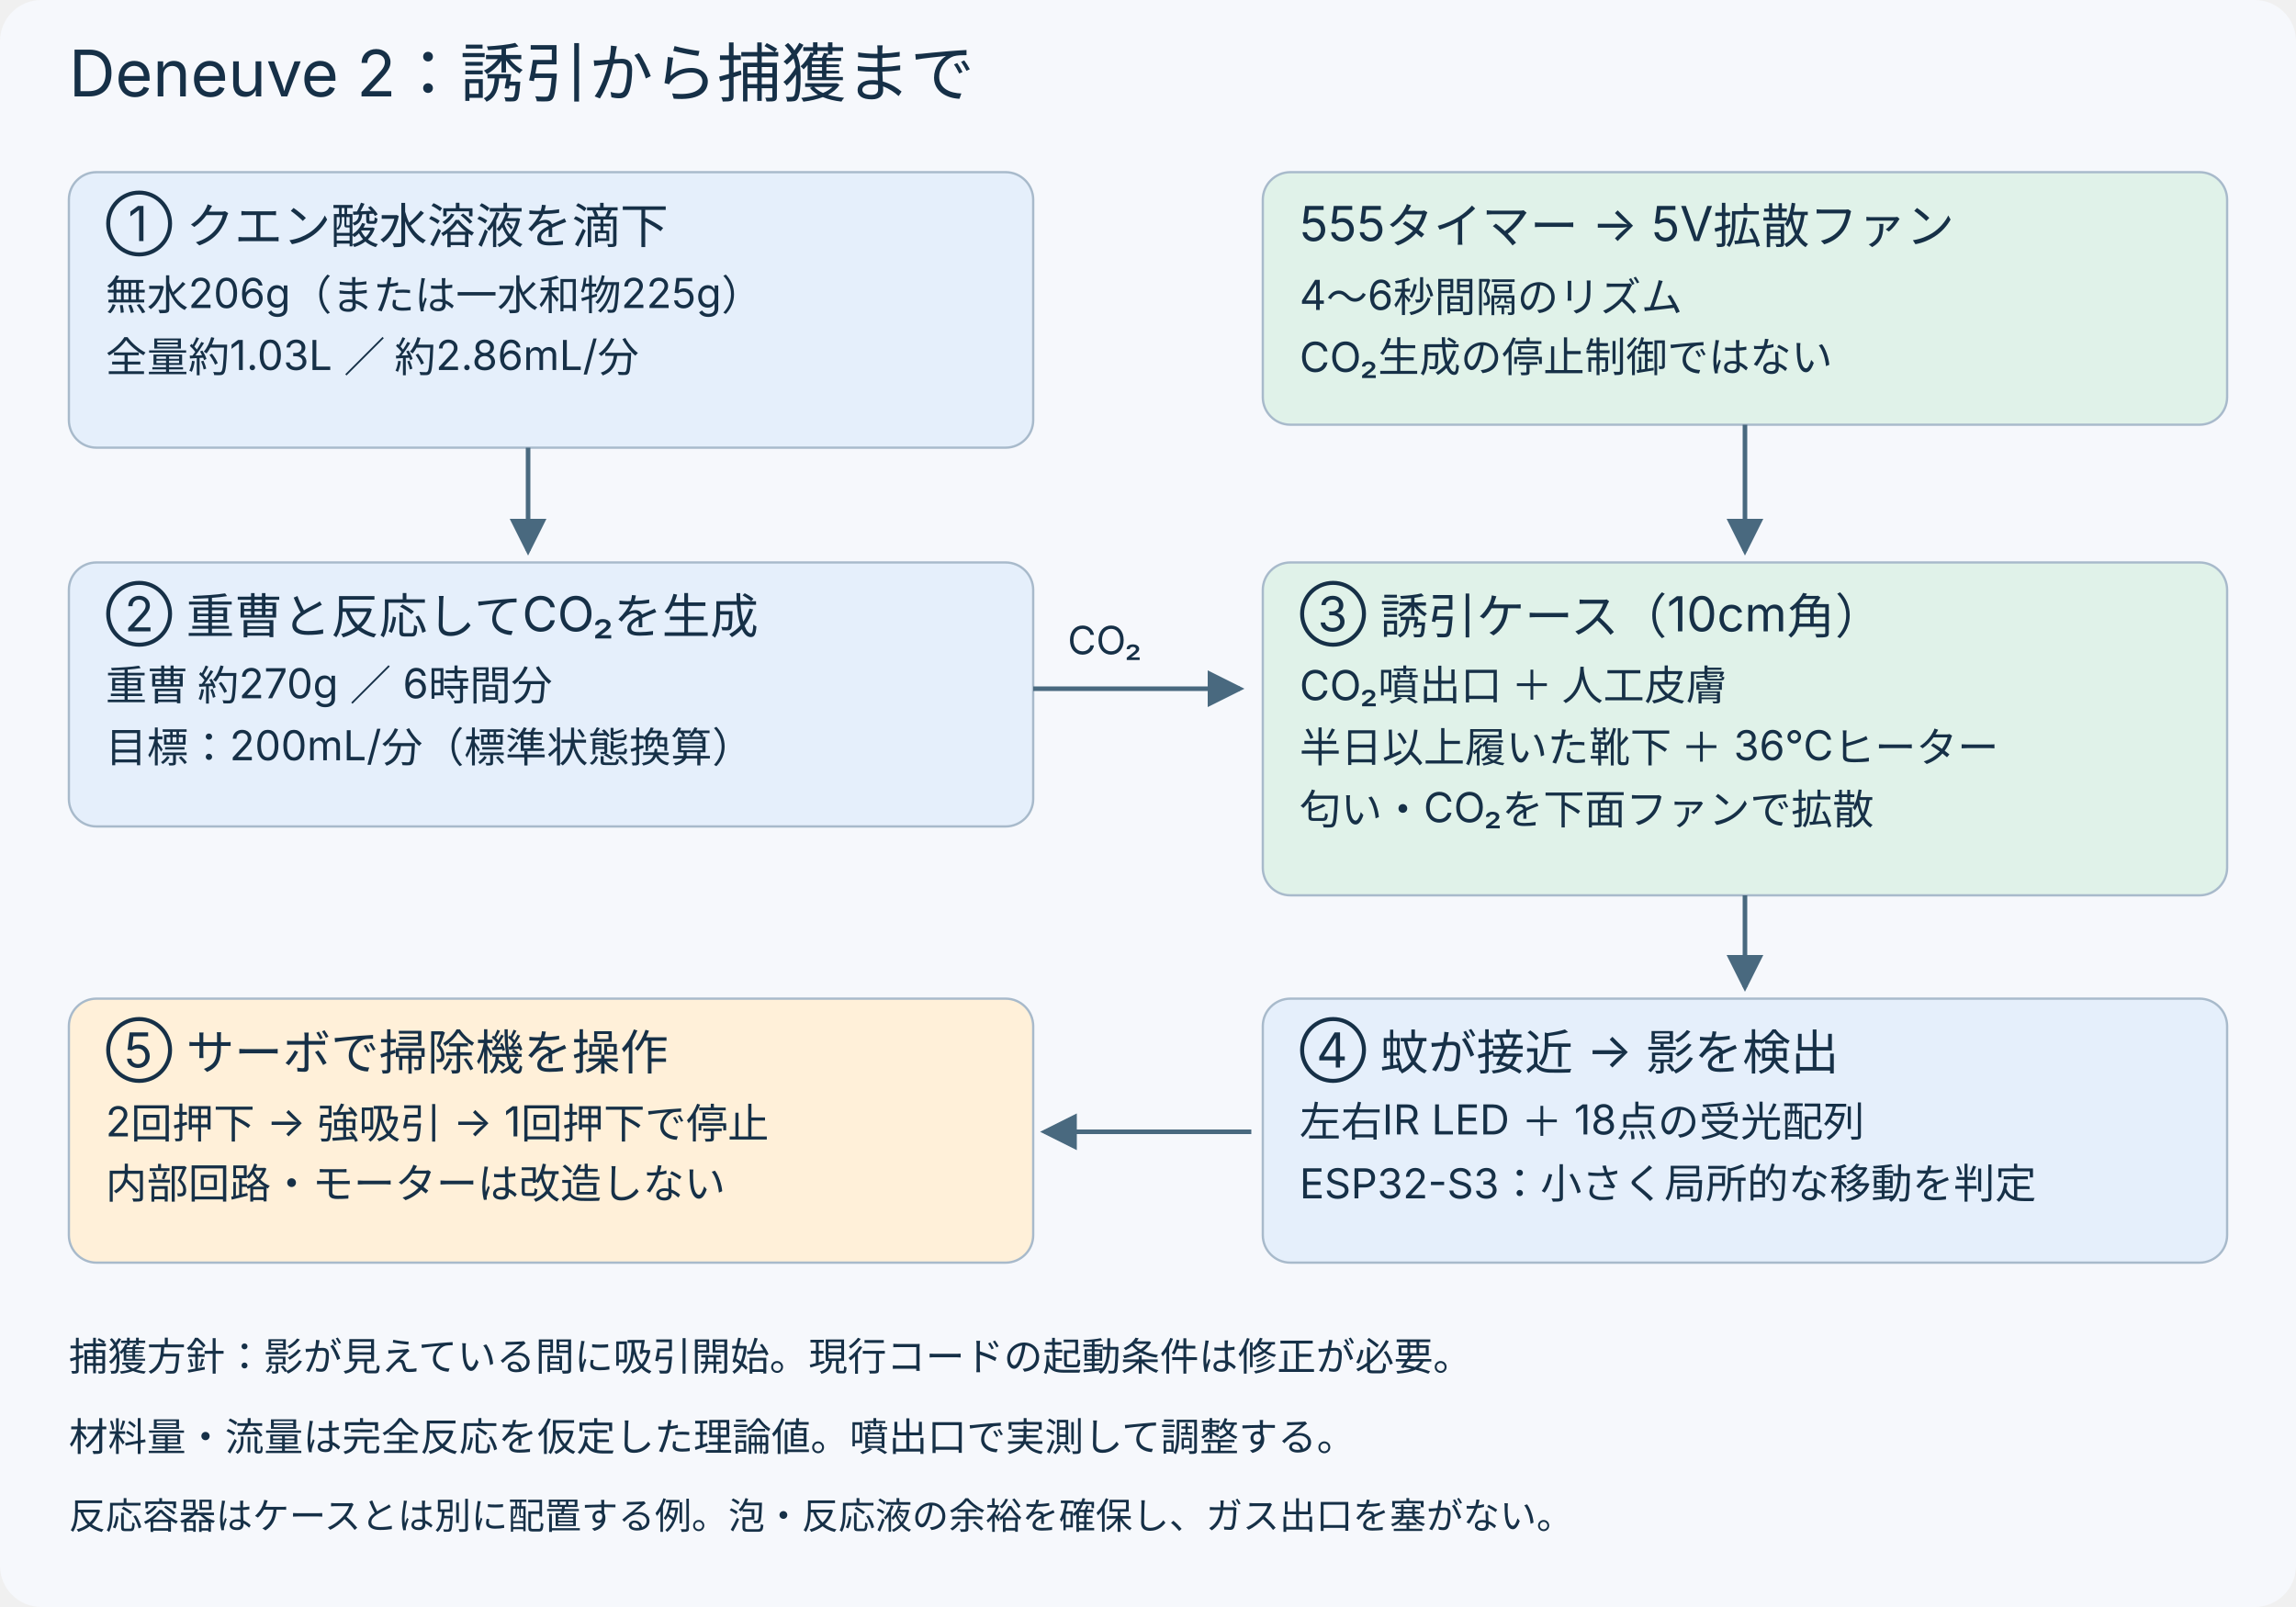
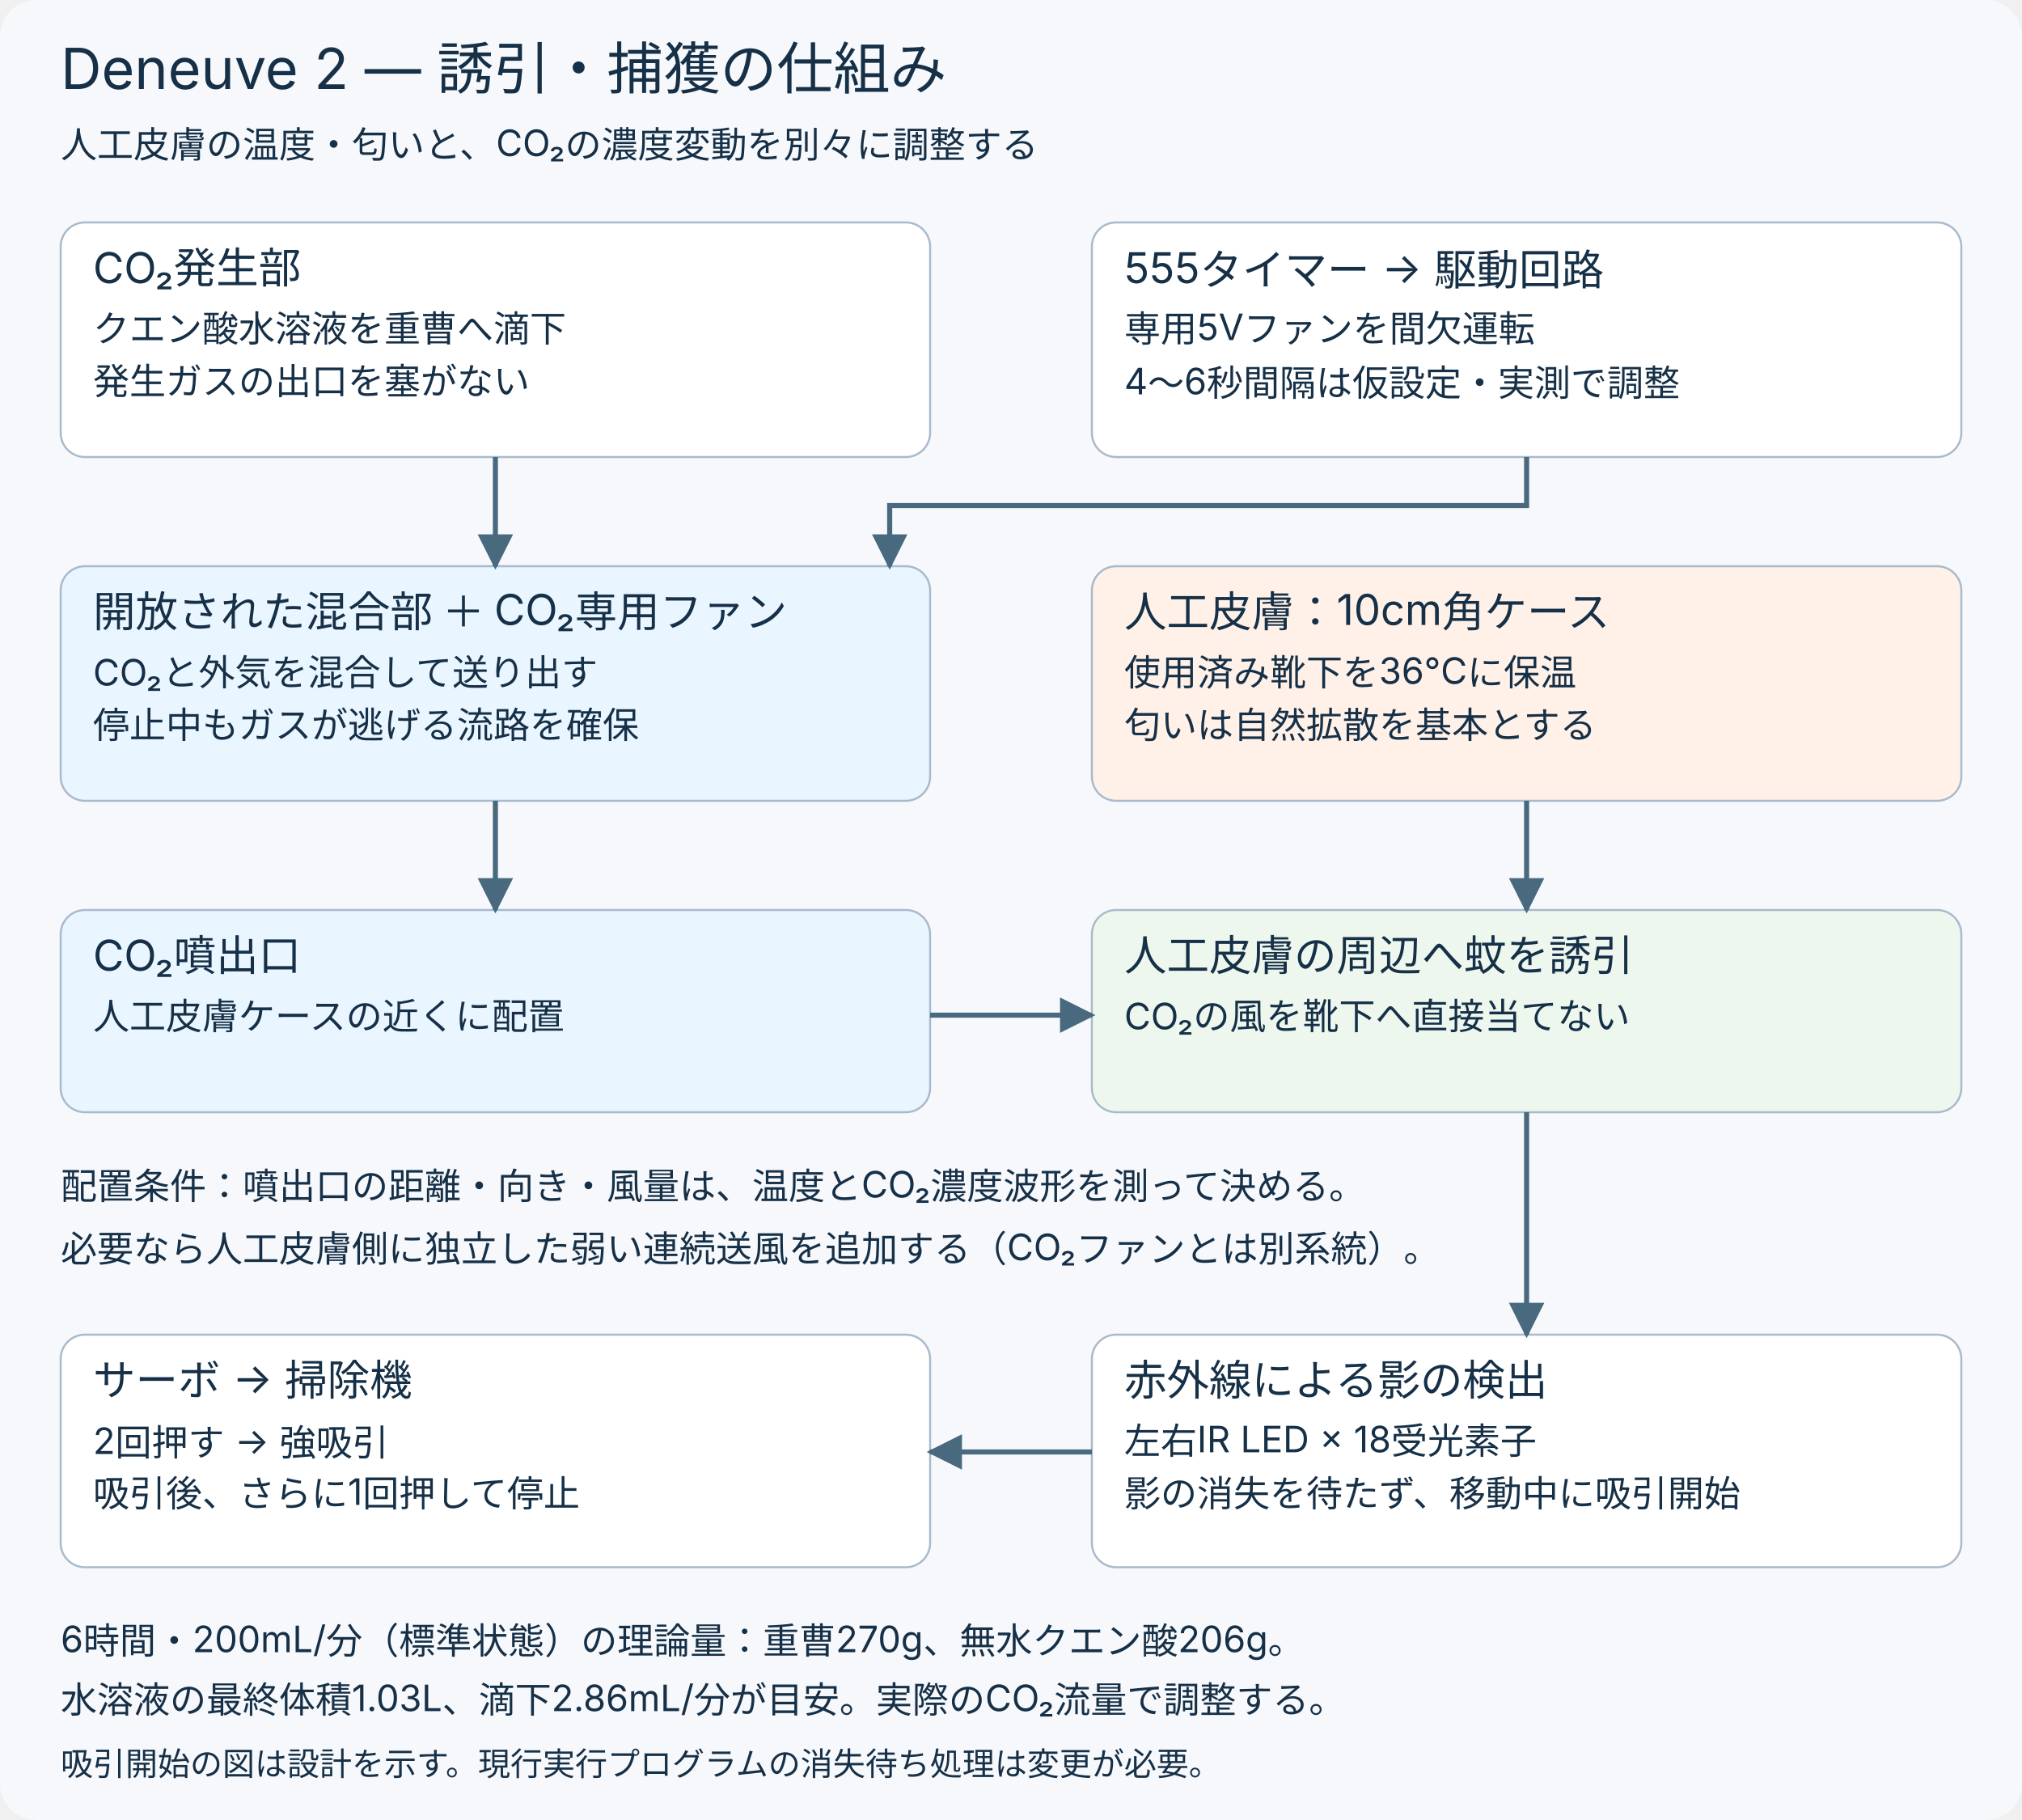
- <svg xmlns="http://www.w3.org/2000/svg" viewBox="0 0 1000 700" role="img" aria-labelledby="title desc">
+ <svg xmlns="http://www.w3.org/2000/svg" viewBox="0 0 1000 900" role="img" aria-labelledby="title desc">
  <defs>
-     <marker id="a" markerWidth="8" markerHeight="8" refX="7" refY="4" orient="auto">
-       <path d="M0 0L8 4L0 8" fill="#49697f" />
+     <marker id="a" viewBox="0 0 10 10" refX="9" refY="5" markerWidth="7" markerHeight="7" orient="auto">
+       <path d="M0 0L10 5L0 10z" fill="#49697f" />
    </marker>
  </defs>
-   <style>text{font-family:system-ui,-apple-system,"Hiragino Sans",sans-serif;fill:#163047}</style>
-   <rect width="1000" height="700" rx="18" fill="#f6f8fc" />
-   <text x="30" y="42" font-size="28">Deneuve 2：誘引から捕獲まで</text>
-   <rect x="30" y="75" width="420" height="120" rx="12" fill="#e5effb" stroke="#a8bacb" />
-   <text x="46" y="105" font-size="21">① クエン酸水溶液を滴下</text>
-   <text x="46" y="135" font-size="18">無水206g（または一水和物225g）</text>
-   <text x="46" y="162" font-size="18">全量約1.03L ／ 約2.86mL/分</text>
-   <path d="M230 195 L230 240" fill="none" stroke="#49697f" stroke-width="2" marker-end="url(#a)" />
-   <rect x="30" y="245" width="420" height="115" rx="12" fill="#e5effb" stroke="#a8bacb" />
-   <text x="46" y="275" font-size="21">② 重曹と反応してCO₂を生成</text>
-   <text x="46" y="305" font-size="18">重曹 約270g ／ 6時間分</text>
-   <text x="46" y="332" font-size="18">目標：200mL/分（標準状態換算）</text>
-   <path d="M450 300 L540 300" fill="none" stroke="#49697f" stroke-width="2" marker-end="url(#a)" />
-   <text x="465" y="285" font-size="17">CO₂</text>
-   <rect x="550" y="245" width="420" height="145" rx="12" fill="#e0f2e9" stroke="#a8bacb" />
-   <text x="566" y="275" font-size="21">③ 誘引ケース（10cm角）</text>
-   <text x="566" y="305" font-size="18">CO₂噴出口 ＋ 人工皮膚</text>
-   <text x="566" y="332" font-size="18">半日以上履いた靴下 ＋ 36℃ヒーター</text>
-   <text x="566" y="359" font-size="18">匂い・CO₂を下面ファンで拡散</text>
-   <rect x="550" y="75" width="420" height="110" rx="12" fill="#e0f2e9" stroke="#a8bacb" />
-   <text x="566" y="105" font-size="21">555タイマー → 5V拡散ファン</text>
-   <text x="566" y="135" font-size="18">4〜6秒間隔のリズム</text>
-   <text x="566" y="162" font-size="18">CO₂生成の停止制御ではない</text>
-   <path d="M760 185 L760 240" fill="none" stroke="#49697f" stroke-width="2" marker-end="url(#a)" />
-   <path d="M760 390 L760 430" fill="none" stroke="#49697f" stroke-width="2" marker-end="url(#a)" />
-   <rect x="550" y="435" width="420" height="115" rx="12" fill="#e5effb" stroke="#a8bacb" />
-   <text x="566" y="465" font-size="21">④ 蚊が接近 → 影を検出</text>
-   <text x="566" y="495" font-size="18">左右IR LED ＋ 18点の受光配列</text>
-   <text x="566" y="522" font-size="18">ESP32-S3：小さく局所的な移動を判定</text>
-   <path d="M545 493 L455 493" fill="none" stroke="#49697f" stroke-width="2" marker-end="url(#a)" />
-   <rect x="30" y="435" width="420" height="115" rx="12" fill="#fff0d9" stroke="#a8bacb" />
-   <text x="46" y="465" font-size="21">⑤ サーボで掃除機を操作</text>
-   <text x="46" y="495" font-size="18">2回押下 → 強吸引 → 1回押下で停止</text>
-   <text x="46" y="522" font-size="18">内部回路・モーターは改造しない</text>
-   <text x="30" y="597" font-size="17">捕獲方針：影が見えている間に吸引開始。現行コードの起動条件は修正が必要。</text>
-   <text x="30" y="632" font-size="17">材料量・流量は完全反応を仮定した理論値。噴出口で実測して調整する。</text>
-   <text x="30" y="666" font-size="16">反応容器はケースとは別に配置する例。泡・反応液の余裕を確保し、ガス出口を塞がない。</text>
+   <style>text{font-family:system-ui,-apple-system,"Hiragino Sans",sans-serif;fill:#163047}.line{fill:none;stroke:#49697f;stroke-width:2.5}</style>
+   <rect width="1000" height="900" rx="18" fill="#f6f8fc" />
+   <text x="30" y="44" font-size="28">Deneuve 2 — 誘引・捕獲の仕組み</text>
+   <text x="30" y="78" font-size="18">人工皮膚の温度・匂いと、CO₂の濃度変動を別々に調整する</text>
+   <rect x="30" y="110" width="430" height="116" rx="12" fill="#fff" stroke="#a8bacb" />
+   <text x="46" y="140" font-size="21">CO₂発生部</text>
+   <text x="46" y="169" font-size="18">クエン酸水溶液を重曹へ滴下</text>
+   <text x="46" y="195" font-size="18">発生ガスの出口を塞がない</text>
+   <rect x="540" y="110" width="430" height="116" rx="12" fill="#fff" stroke="#a8bacb" />
+   <text x="556" y="140" font-size="21">555タイマー → 駆動回路</text>
+   <text x="556" y="169" font-size="18">専用5Vファンを間欠運転</text>
+   <text x="556" y="195" font-size="18">4〜6秒間隔は仮設定・実測で調整</text>
+   <rect x="30" y="280" width="430" height="116" rx="12" fill="#e9f5ff" stroke="#a8bacb" />
+   <text x="46" y="310" font-size="21">開放された混合部 ＋ CO₂専用ファン</text>
+   <text x="46" y="339" font-size="18">CO₂と外気を混合して送り出す</text>
+   <text x="46" y="365" font-size="18">停止中もガスが逃げる流路を確保</text>
+   <polyline points="245,226 245,280" class="line" marker-end="url(#a)" />
+   <polyline points="755,226 755,250 440,250 440,280" class="line" marker-end="url(#a)" />
+   <rect x="540" y="280" width="430" height="116" rx="12" fill="#fff1e8" stroke="#a8bacb" />
+   <text x="556" y="310" font-size="21">人工皮膚：10cm角ケース</text>
+   <text x="556" y="339" font-size="18">使用済み靴下を36°Cに保温</text>
+   <text x="556" y="365" font-size="18">匂いは自然拡散を基本とする</text>
+   <rect x="30" y="450" width="430" height="100" rx="12" fill="#e9f5ff" stroke="#a8bacb" />
+   <text x="46" y="480" font-size="21">CO₂噴出口</text>
+   <text x="46" y="509" font-size="18">人工皮膚ケースの近くに配置</text>
+   <polyline points="245,396 245,450" class="line" marker-end="url(#a)" />
+   <rect x="540" y="450" width="430" height="100" rx="12" fill="#edf7ee" stroke="#a8bacb" />
+   <text x="556" y="480" font-size="21">人工皮膚の周辺へ蚊を誘引</text>
+   <text x="556" y="509" font-size="18">CO₂の風を靴下へ直接当てない</text>
+   <polyline points="755,396 755,450" class="line" marker-end="url(#a)" />
+   <polyline points="460,502 540,502" class="line" marker-end="url(#a)" />
+   <text x="30" y="593" font-size="18">配置条件：噴出口の距離・向き・風量は、温度とCO₂濃度波形を測って決める。</text>
+   <text x="30" y="624" font-size="18">必要なら人工皮膚側に独立した弱い連続送風を追加する（CO₂ファンとは別系統）。</text>
+   <rect x="540" y="660" width="430" height="115" rx="12" fill="#fff" stroke="#a8bacb" />
+   <text x="556" y="690" font-size="21">赤外線による影の検出</text>
+   <text x="556" y="719" font-size="18">左右IR LED × 18受光素子</text>
+   <text x="556" y="745" font-size="18">影の消失を待たず、移動中に吸引開始</text>
+   <polyline points="755,550 755,660" class="line" marker-end="url(#a)" />
+   <rect x="30" y="660" width="430" height="115" rx="12" fill="#fff" stroke="#a8bacb" />
+   <text x="46" y="690" font-size="21">サーボ → 掃除機</text>
+   <text x="46" y="719" font-size="18">2回押す → 強吸引</text>
+   <text x="46" y="745" font-size="18">吸引後、さらに1回押して停止</text>
+   <polyline points="540,718 460,718" class="line" marker-end="url(#a)" />
+   <text x="30" y="817" font-size="18">6時間・200mL/分（標準状態）の理論量：重曹270g、無水クエン酸206g。</text>
+   <text x="30" y="847" font-size="18">水溶液の最終体積1.03L、滴下2.86mL/分が目安。実際のCO₂流量で調整する。</text>
+   <text x="30" y="878" font-size="16">吸引開始の図は設計を示す。現行実行プログラムの消失待ち処理は変更が必要。</text>
</svg>
